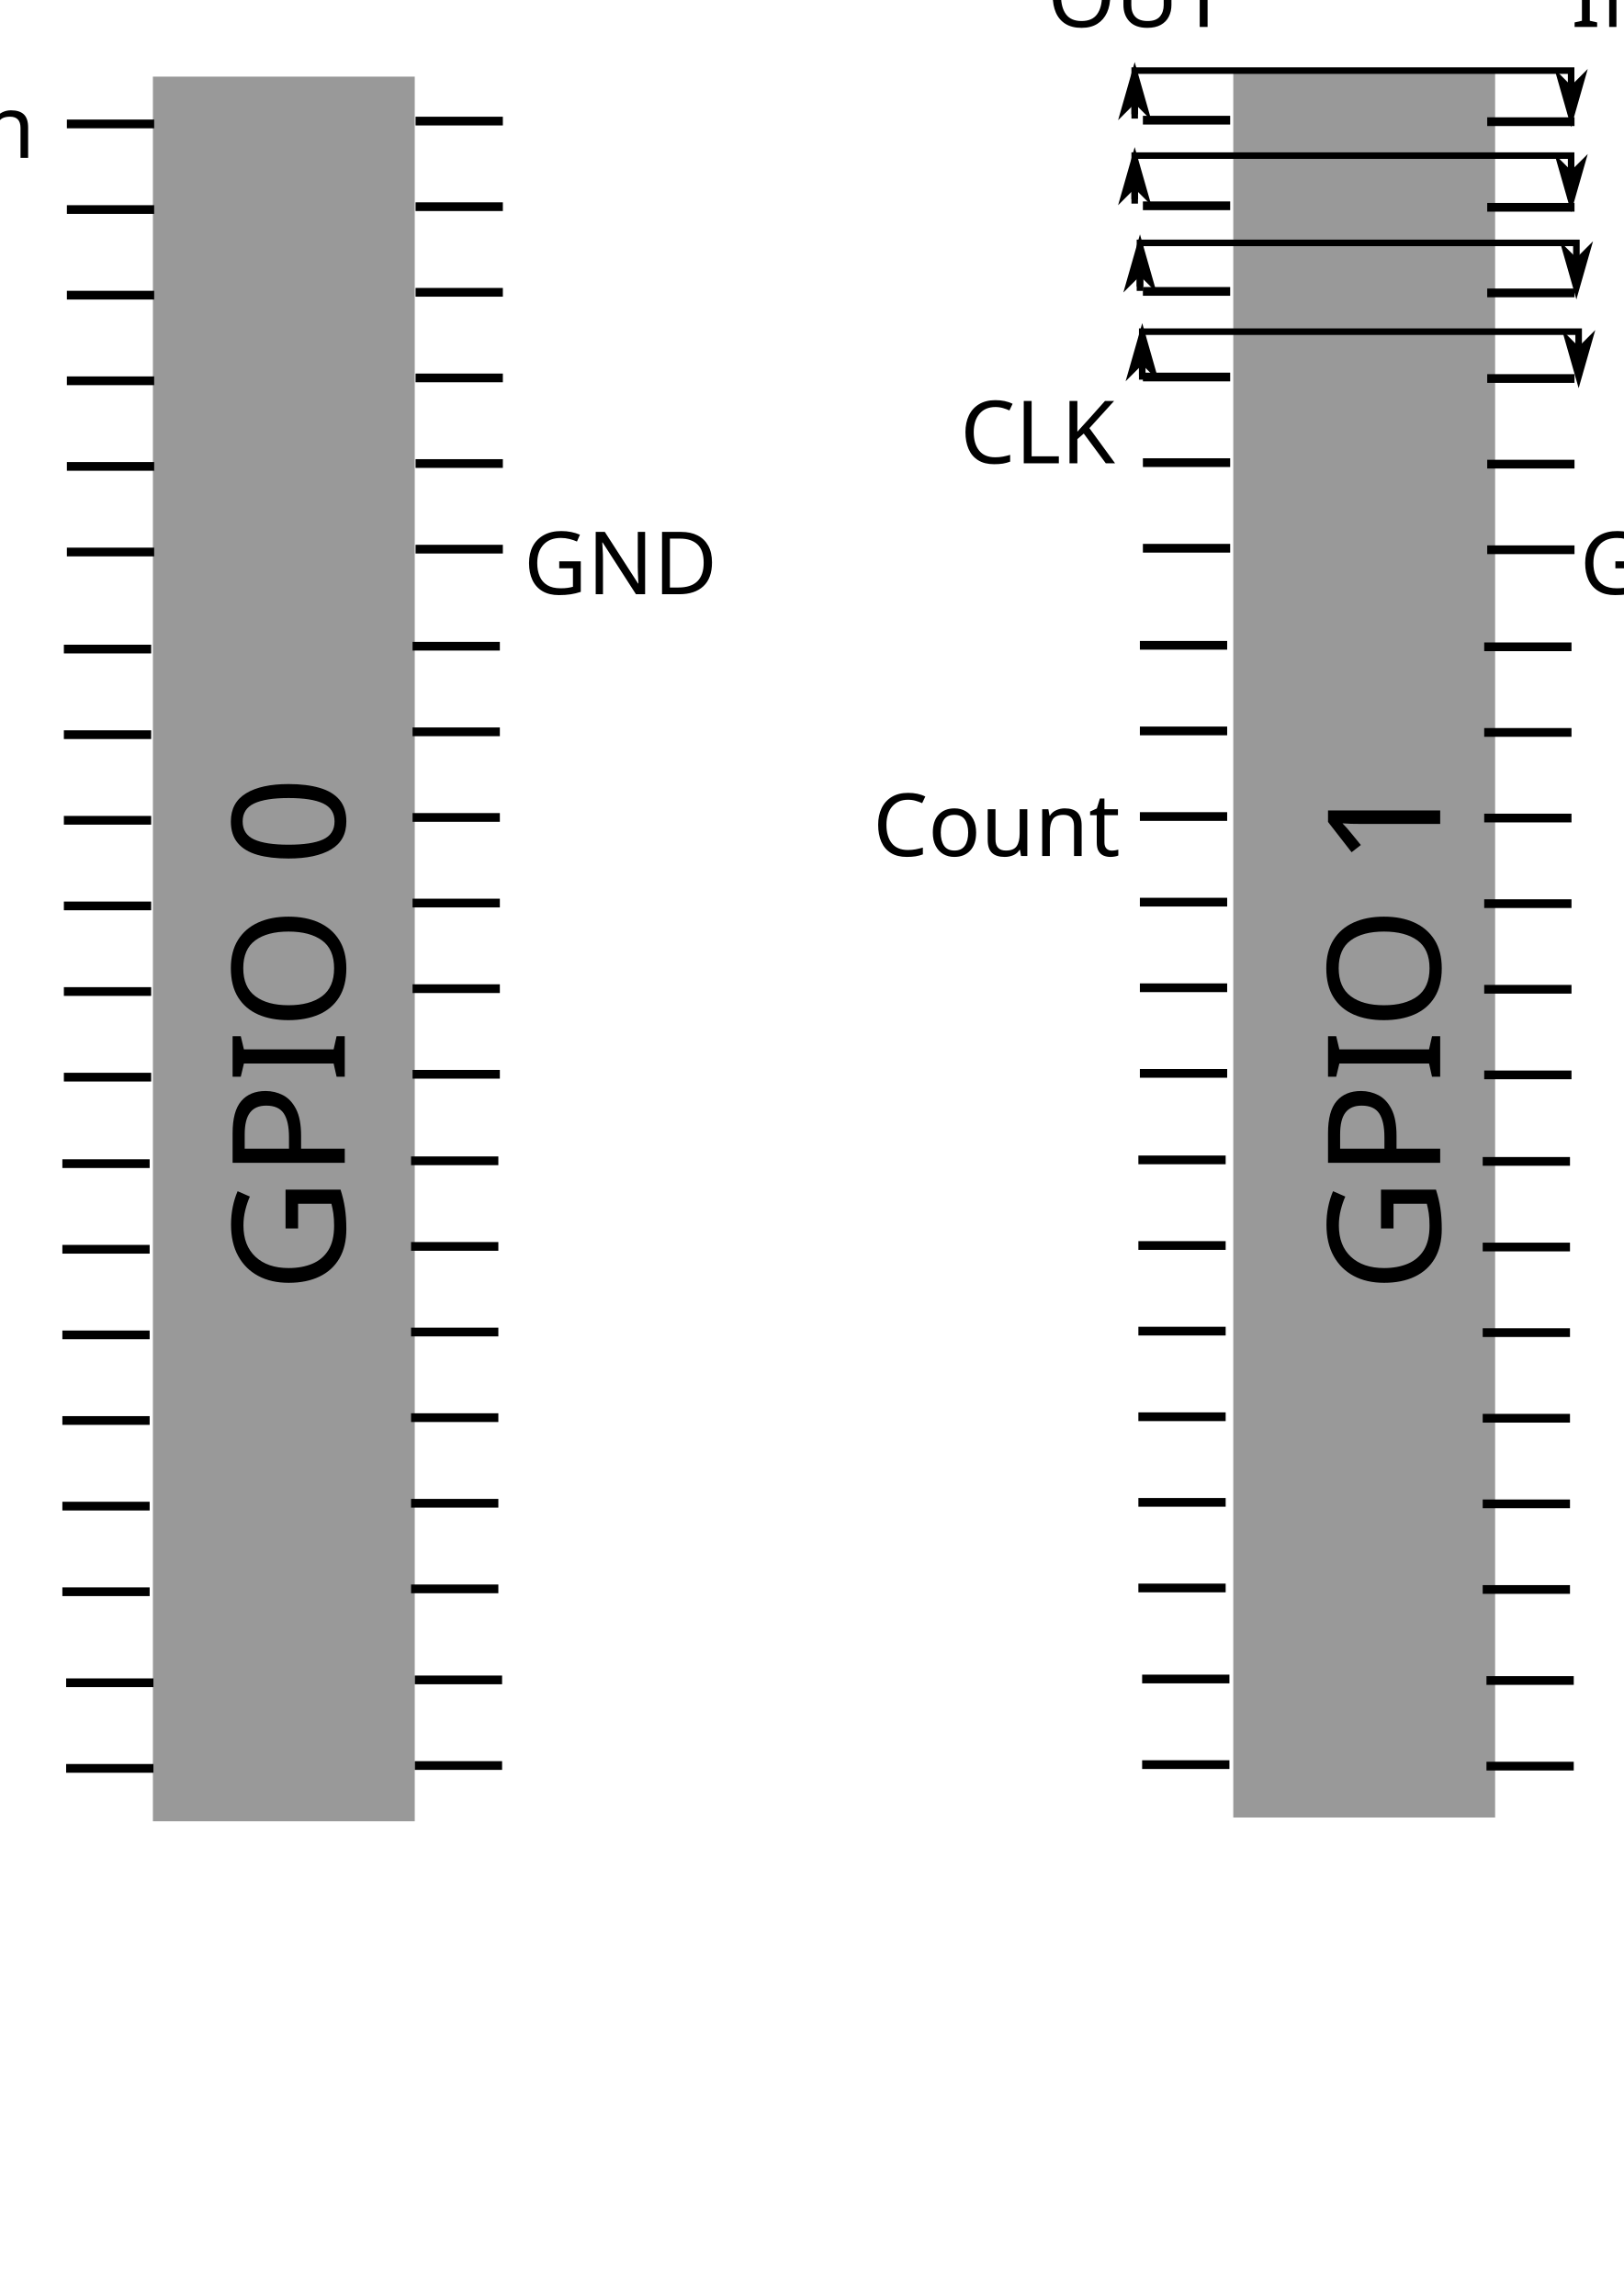
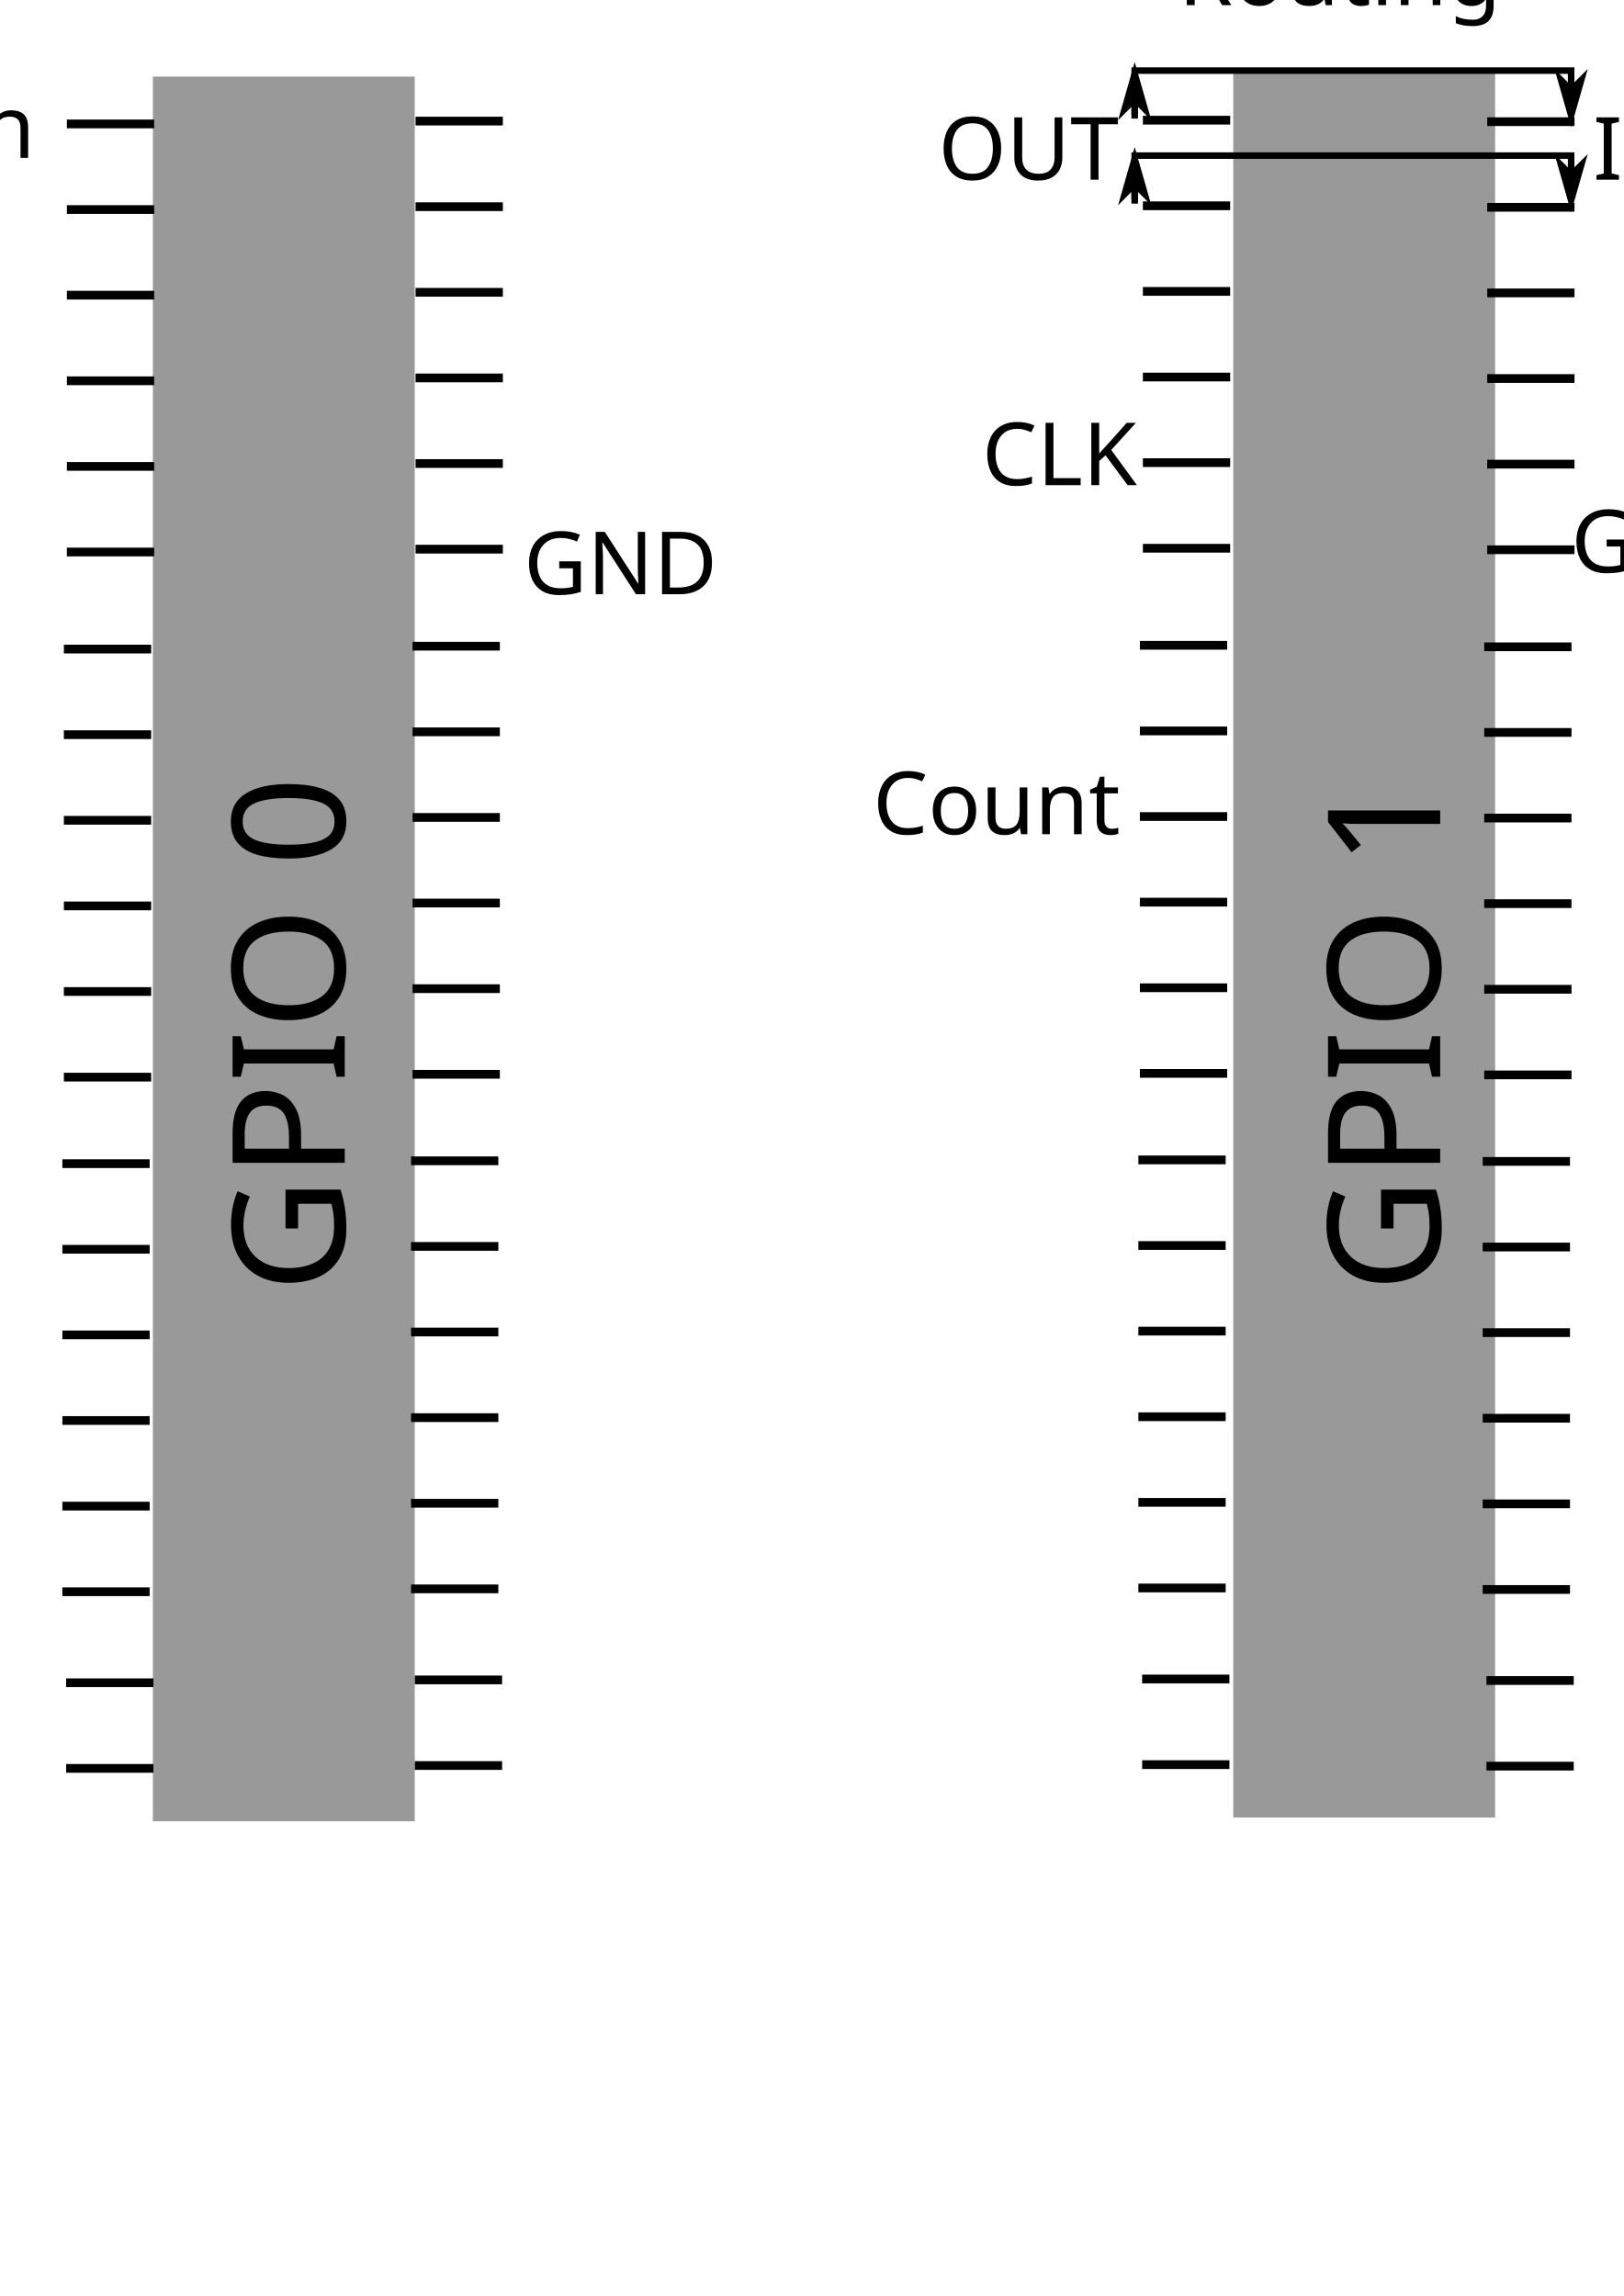
<svg xmlns="http://www.w3.org/2000/svg" width="744.094" height="1052.362" id="svg2" version="1.1">
  <defs id="defs4">
    <marker orient="auto" refY="0.0" refX="0.0" id="Arrow1Mend" style="overflow:visible;">
      <path id="path4334" d="M 0.0,0.0 L 5.0,-5.0 L -12.5,0.0 L 5.0,5.0 L 0.0,0.0 z " style="fill-rule:evenodd;stroke:#000000;stroke-width:1.0pt;" transform="scale(0.4) rotate(180) translate(10,0)" />
    </marker>
    <marker orient="auto" refY="0" refX="0" id="Arrow1Mend-0" style="overflow:visible">
      <path id="path4334-2" d="M 0,0 5,-5 -12.5,0 5,5 0,0 z" style="fill-rule:evenodd;stroke:#000000;stroke-width:1pt" transform="matrix(-0.4,0,0,-0.4,-4,0)" />
    </marker>
    <marker orient="auto" refY="0" refX="0" id="marker4978" style="overflow:visible">
      <path id="path4980" d="M 0,0 5,-5 -12.5,0 5,5 0,0 z" style="fill-rule:evenodd;stroke:#000000;stroke-width:1pt" transform="matrix(-0.4,0,0,-0.4,-4,0)" />
    </marker>
    <marker orient="auto" refY="0" refX="0" id="Arrow1Mend-4" style="overflow:visible">
      <path id="path4334-3" d="M 0,0 5,-5 -12.5,0 5,5 0,0 z" style="fill-rule:evenodd;stroke:#000000;stroke-width:1pt" transform="matrix(-0.4,0,0,-0.4,-4,0)" />
    </marker>
    <marker orient="auto" refY="0" refX="0" id="marker4978-0" style="overflow:visible">
      <path id="path4980-1" d="M 0,0 5,-5 -12.5,0 5,5 0,0 z" style="fill-rule:evenodd;stroke:#000000;stroke-width:1pt" transform="matrix(-0.4,0,0,-0.4,-4,0)" />
    </marker>
    <marker orient="auto" refY="0" refX="0" id="Arrow1Mend-9" style="overflow:visible">
      <path id="path4334-5" d="M 0,0 5,-5 -12.5,0 5,5 0,0 z" style="fill-rule:evenodd;stroke:#000000;stroke-width:1pt" transform="matrix(-0.4,0,0,-0.4,-4,0)" />
    </marker>
    <marker orient="auto" refY="0" refX="0" id="marker4978-6" style="overflow:visible">
      <path id="path4980-7" d="M 0,0 5,-5 -12.5,0 5,5 0,0 z" style="fill-rule:evenodd;stroke:#000000;stroke-width:1pt" transform="matrix(-0.4,0,0,-0.4,-4,0)" />
    </marker>
  </defs>
  <g id="layer1">
    <g id="g5126" transform="translate(60,0)">
      <rect y="35.121" x="10.069" height="799.655" width="120" id="rect2989" style="fill:#999999;fill-opacity:1;stroke:none" />
      <g transform="translate(-272.2069,-0.2758621)" id="g3945">
        <path style="fill:none;stroke:#000000;stroke-width:4;stroke-linecap:butt;stroke-linejoin:miter;stroke-miterlimit:4;stroke-opacity:1;stroke-dasharray:none" d="m 402.65,55.771 40,0" id="path3791" />
        <path style="fill:none;stroke:#000000;stroke-width:4;stroke-linecap:butt;stroke-linejoin:miter;stroke-miterlimit:4;stroke-opacity:1;stroke-dasharray:none" d="m 402.65,95.012 40,0" id="path3791-3" />
        <path style="fill:none;stroke:#000000;stroke-width:4;stroke-linecap:butt;stroke-linejoin:miter;stroke-miterlimit:4;stroke-opacity:1;stroke-dasharray:none" d="m 402.65,134.254 40,0" id="path3791-7" />
        <path style="fill:none;stroke:#000000;stroke-width:4;stroke-linecap:butt;stroke-linejoin:miter;stroke-miterlimit:4;stroke-opacity:1;stroke-dasharray:none" d="m 402.65,173.495 40,0" id="path3791-8" />
        <path style="fill:none;stroke:#000000;stroke-width:4;stroke-linecap:butt;stroke-linejoin:miter;stroke-miterlimit:4;stroke-opacity:1;stroke-dasharray:none" d="m 402.65,212.737 40,0" id="path3791-9" />
        <path style="fill:none;stroke:#000000;stroke-width:4;stroke-linecap:butt;stroke-linejoin:miter;stroke-miterlimit:4;stroke-opacity:1;stroke-dasharray:none" d="m 402.65,251.978 40,0" id="path3791-6" />
        <path style="fill:none;stroke:#000000;stroke-width:4;stroke-linecap:butt;stroke-linejoin:miter;stroke-miterlimit:4;stroke-opacity:1;stroke-dasharray:none" d="m 401.271,296.461 40,0" id="path3791-0" />
        <path style="fill:none;stroke:#000000;stroke-width:4;stroke-linecap:butt;stroke-linejoin:miter;stroke-miterlimit:4;stroke-opacity:1;stroke-dasharray:none" d="m 401.271,335.702 40,0" id="path3791-3-6" />
        <path style="fill:none;stroke:#000000;stroke-width:4;stroke-linecap:butt;stroke-linejoin:miter;stroke-miterlimit:4;stroke-opacity:1;stroke-dasharray:none" d="m 401.271,374.943 40,0" id="path3791-7-0" />
        <path style="fill:none;stroke:#000000;stroke-width:4;stroke-linecap:butt;stroke-linejoin:miter;stroke-miterlimit:4;stroke-opacity:1;stroke-dasharray:none" d="m 401.271,414.185 40,0" id="path3791-8-6" />
        <path style="fill:none;stroke:#000000;stroke-width:4;stroke-linecap:butt;stroke-linejoin:miter;stroke-miterlimit:4;stroke-opacity:1;stroke-dasharray:none" d="m 401.271,453.426 40,0" id="path3791-9-0" />
        <path style="fill:none;stroke:#000000;stroke-width:4;stroke-linecap:butt;stroke-linejoin:miter;stroke-miterlimit:4;stroke-opacity:1;stroke-dasharray:none" d="m 401.271,492.668 40,0" id="path3791-6-7" />
        <path style="fill:none;stroke:#000000;stroke-width:4;stroke-linecap:butt;stroke-linejoin:miter;stroke-miterlimit:4;stroke-opacity:1;stroke-dasharray:none" d="m 402.305,770.254 40,0" id="path3791-4" />
        <path style="fill:none;stroke:#000000;stroke-width:4;stroke-linecap:butt;stroke-linejoin:miter;stroke-miterlimit:4;stroke-opacity:1;stroke-dasharray:none" d="m 402.305,809.495 40,0" id="path3791-3-60" />
        <path style="fill:none;stroke:#000000;stroke-width:4;stroke-linecap:butt;stroke-linejoin:miter;stroke-miterlimit:4;stroke-opacity:1;stroke-dasharray:none" d="m 400.581,532.323 40,0" id="path3791-68" />
        <path style="fill:none;stroke:#000000;stroke-width:4;stroke-linecap:butt;stroke-linejoin:miter;stroke-miterlimit:4;stroke-opacity:1;stroke-dasharray:none" d="m 400.581,571.564 40,0" id="path3791-3-2" />
        <path style="fill:none;stroke:#000000;stroke-width:4;stroke-linecap:butt;stroke-linejoin:miter;stroke-miterlimit:4;stroke-opacity:1;stroke-dasharray:none" d="m 400.581,610.805 40,0" id="path3791-7-2" />
        <path style="fill:none;stroke:#000000;stroke-width:4;stroke-linecap:butt;stroke-linejoin:miter;stroke-miterlimit:4;stroke-opacity:1;stroke-dasharray:none" d="m 400.581,650.047 40,0" id="path3791-8-0" />
        <path style="fill:none;stroke:#000000;stroke-width:4;stroke-linecap:butt;stroke-linejoin:miter;stroke-miterlimit:4;stroke-opacity:1;stroke-dasharray:none" d="m 400.581,689.288 40,0" id="path3791-9-7" />
        <path style="fill:none;stroke:#000000;stroke-width:4;stroke-linecap:butt;stroke-linejoin:miter;stroke-miterlimit:4;stroke-opacity:1;stroke-dasharray:none" d="m 400.581,728.53 40,0" id="path3791-6-2" />
      </g>
      <g id="g3945-2" transform="translate(-432,1.034483)">
        <path style="fill:none;stroke:#000000;stroke-width:4;stroke-linecap:butt;stroke-linejoin:miter;stroke-miterlimit:4;stroke-opacity:1;stroke-dasharray:none" d="m 402.65,55.771 40,0" id="path3791-80" />
        <path style="fill:none;stroke:#000000;stroke-width:4;stroke-linecap:butt;stroke-linejoin:miter;stroke-miterlimit:4;stroke-opacity:1;stroke-dasharray:none" d="m 402.65,95.012 40,0" id="path3791-3-65" />
        <path style="fill:none;stroke:#000000;stroke-width:4;stroke-linecap:butt;stroke-linejoin:miter;stroke-miterlimit:4;stroke-opacity:1;stroke-dasharray:none" d="m 402.65,134.254 40,0" id="path3791-7-07" />
        <path style="fill:none;stroke:#000000;stroke-width:4;stroke-linecap:butt;stroke-linejoin:miter;stroke-miterlimit:4;stroke-opacity:1;stroke-dasharray:none" d="m 402.65,173.495 40,0" id="path3791-8-3" />
        <path style="fill:none;stroke:#000000;stroke-width:4;stroke-linecap:butt;stroke-linejoin:miter;stroke-miterlimit:4;stroke-opacity:1;stroke-dasharray:none" d="m 402.65,212.737 40,0" id="path3791-9-1" />
        <path style="fill:none;stroke:#000000;stroke-width:4;stroke-linecap:butt;stroke-linejoin:miter;stroke-miterlimit:4;stroke-opacity:1;stroke-dasharray:none" d="m 402.65,251.978 40,0" id="path3791-6-8" />
        <path style="fill:none;stroke:#000000;stroke-width:4;stroke-linecap:butt;stroke-linejoin:miter;stroke-miterlimit:4;stroke-opacity:1;stroke-dasharray:none" d="m 401.271,296.461 40,0" id="path3791-0-1" />
        <path style="fill:none;stroke:#000000;stroke-width:4;stroke-linecap:butt;stroke-linejoin:miter;stroke-miterlimit:4;stroke-opacity:1;stroke-dasharray:none" d="m 401.271,335.702 40,0" id="path3791-3-6-3" />
        <path style="fill:none;stroke:#000000;stroke-width:4;stroke-linecap:butt;stroke-linejoin:miter;stroke-miterlimit:4;stroke-opacity:1;stroke-dasharray:none" d="m 401.271,374.943 40,0" id="path3791-7-0-4" />
        <path style="fill:none;stroke:#000000;stroke-width:4;stroke-linecap:butt;stroke-linejoin:miter;stroke-miterlimit:4;stroke-opacity:1;stroke-dasharray:none" d="m 401.271,414.185 40,0" id="path3791-8-6-1" />
        <path style="fill:none;stroke:#000000;stroke-width:4;stroke-linecap:butt;stroke-linejoin:miter;stroke-miterlimit:4;stroke-opacity:1;stroke-dasharray:none" d="m 401.271,453.426 40,0" id="path3791-9-0-1" />
        <path style="fill:none;stroke:#000000;stroke-width:4;stroke-linecap:butt;stroke-linejoin:miter;stroke-miterlimit:4;stroke-opacity:1;stroke-dasharray:none" d="m 401.271,492.668 40,0" id="path3791-6-7-7" />
        <path style="fill:none;stroke:#000000;stroke-width:4;stroke-linecap:butt;stroke-linejoin:miter;stroke-miterlimit:4;stroke-opacity:1;stroke-dasharray:none" d="m 402.305,770.254 40,0" id="path3791-4-5" />
        <path style="fill:none;stroke:#000000;stroke-width:4;stroke-linecap:butt;stroke-linejoin:miter;stroke-miterlimit:4;stroke-opacity:1;stroke-dasharray:none" d="m 402.305,809.495 40,0" id="path3791-3-60-9" />
        <path style="fill:none;stroke:#000000;stroke-width:4;stroke-linecap:butt;stroke-linejoin:miter;stroke-miterlimit:4;stroke-opacity:1;stroke-dasharray:none" d="m 400.581,532.323 40,0" id="path3791-68-7" />
        <path style="fill:none;stroke:#000000;stroke-width:4;stroke-linecap:butt;stroke-linejoin:miter;stroke-miterlimit:4;stroke-opacity:1;stroke-dasharray:none" d="m 400.581,571.564 40,0" id="path3791-3-2-3" />
        <path style="fill:none;stroke:#000000;stroke-width:4;stroke-linecap:butt;stroke-linejoin:miter;stroke-miterlimit:4;stroke-opacity:1;stroke-dasharray:none" d="m 400.581,610.805 40,0" id="path3791-7-2-0" />
        <path style="fill:none;stroke:#000000;stroke-width:4;stroke-linecap:butt;stroke-linejoin:miter;stroke-miterlimit:4;stroke-opacity:1;stroke-dasharray:none" d="m 400.581,650.047 40,0" id="path3791-8-0-0" />
        <path style="fill:none;stroke:#000000;stroke-width:4;stroke-linecap:butt;stroke-linejoin:miter;stroke-miterlimit:4;stroke-opacity:1;stroke-dasharray:none" d="m 400.581,689.288 40,0" id="path3791-9-7-5" />
        <path style="fill:none;stroke:#000000;stroke-width:4;stroke-linecap:butt;stroke-linejoin:miter;stroke-miterlimit:4;stroke-opacity:1;stroke-dasharray:none" d="m 400.581,728.53 40,0" id="path3791-6-2-4" />
      </g>
      <text id="text4237" y="72.362" x="-152" style="font-size:20px;font-style:normal;font-weight:normal;line-height:125%;letter-spacing:0px;word-spacing:0px;fill:#000000;fill-opacity:1;stroke:none;font-family:Sans" xml:space="preserve">
        <tspan style="font-size:40px" y="72.362" x="-152" id="tspan4239">Glitch</tspan>
      </text>
      <text transform="matrix(0,-1,1,0,0,0)" id="text4241" y="98" x="-592.362" style="font-size:20px;font-style:normal;font-weight:normal;line-height:125%;letter-spacing:0px;word-spacing:0px;fill:#000000;fill-opacity:1;stroke:none;font-family:Sans" xml:space="preserve">
        <tspan style="font-size:72px" y="98" x="-592.362" id="tspan4243">GPIO 0</tspan>
      </text>
      <text id="text4270" y="272.362" x="180" style="font-size:20px;font-style:normal;font-weight:normal;line-height:125%;letter-spacing:0px;word-spacing:0px;fill:#000000;fill-opacity:1;stroke:none;font-family:Sans" xml:space="preserve">
        <tspan style="font-size:40px" y="272.362" x="180" id="tspan4272">GND</tspan>
      </text>
    </g>
-     <g id="g5177" transform="translate(80,0)">
-       <rect y="33.397" x="485.172" height="799.655" width="120" id="rect2989-6" style="fill:#999999;fill-opacity:1;stroke:none" />
-       <g transform="translate(198.8965,2e-5)" id="g3945-8">
-         <path style="fill:none;stroke:#000000;stroke-width:4;stroke-linecap:butt;stroke-linejoin:miter;stroke-miterlimit:4;stroke-opacity:1;stroke-dasharray:none" d="m 402.65,55.771 40,0" id="path3791-2" />
-         <path style="fill:none;stroke:#000000;stroke-width:4;stroke-linecap:butt;stroke-linejoin:miter;stroke-miterlimit:4;stroke-opacity:1;stroke-dasharray:none" d="m 402.65,95.012 40,0" id="path3791-3-8" />
-         <path style="fill:none;stroke:#000000;stroke-width:4;stroke-linecap:butt;stroke-linejoin:miter;stroke-miterlimit:4;stroke-opacity:1;stroke-dasharray:none" d="m 402.65,134.254 40,0" id="path3791-7-8" />
-         <path style="fill:none;stroke:#000000;stroke-width:4;stroke-linecap:butt;stroke-linejoin:miter;stroke-miterlimit:4;stroke-opacity:1;stroke-dasharray:none" d="m 402.65,173.495 40,0" id="path3791-8-5" />
-         <path style="fill:none;stroke:#000000;stroke-width:4;stroke-linecap:butt;stroke-linejoin:miter;stroke-miterlimit:4;stroke-opacity:1;stroke-dasharray:none" d="m 402.65,212.737 40,0" id="path3791-9-16" />
-         <path style="fill:none;stroke:#000000;stroke-width:4;stroke-linecap:butt;stroke-linejoin:miter;stroke-miterlimit:4;stroke-opacity:1;stroke-dasharray:none" d="m 402.65,251.978 40,0" id="path3791-6-79" />
-         <path style="fill:none;stroke:#000000;stroke-width:4;stroke-linecap:butt;stroke-linejoin:miter;stroke-miterlimit:4;stroke-opacity:1;stroke-dasharray:none" d="m 401.271,296.461 40,0" id="path3791-0-3" />
-         <path style="fill:none;stroke:#000000;stroke-width:4;stroke-linecap:butt;stroke-linejoin:miter;stroke-miterlimit:4;stroke-opacity:1;stroke-dasharray:none" d="m 401.271,335.702 40,0" id="path3791-3-6-9" />
-         <path style="fill:none;stroke:#000000;stroke-width:4;stroke-linecap:butt;stroke-linejoin:miter;stroke-miterlimit:4;stroke-opacity:1;stroke-dasharray:none" d="m 401.271,374.943 40,0" id="path3791-7-0-6" />
-         <path style="fill:none;stroke:#000000;stroke-width:4;stroke-linecap:butt;stroke-linejoin:miter;stroke-miterlimit:4;stroke-opacity:1;stroke-dasharray:none" d="m 401.271,414.185 40,0" id="path3791-8-6-7" />
-         <path style="fill:none;stroke:#000000;stroke-width:4;stroke-linecap:butt;stroke-linejoin:miter;stroke-miterlimit:4;stroke-opacity:1;stroke-dasharray:none" d="m 401.271,453.426 40,0" id="path3791-9-0-0" />
-         <path style="fill:none;stroke:#000000;stroke-width:4;stroke-linecap:butt;stroke-linejoin:miter;stroke-miterlimit:4;stroke-opacity:1;stroke-dasharray:none" d="m 401.271,492.668 40,0" id="path3791-6-7-4" />
-         <path style="fill:none;stroke:#000000;stroke-width:4;stroke-linecap:butt;stroke-linejoin:miter;stroke-miterlimit:4;stroke-opacity:1;stroke-dasharray:none" d="m 402.305,770.254 40,0" id="path3791-4-8" />
-         <path style="fill:none;stroke:#000000;stroke-width:4;stroke-linecap:butt;stroke-linejoin:miter;stroke-miterlimit:4;stroke-opacity:1;stroke-dasharray:none" d="m 402.305,809.495 40,0" id="path3791-3-60-6" />
-         <path style="fill:none;stroke:#000000;stroke-width:4;stroke-linecap:butt;stroke-linejoin:miter;stroke-miterlimit:4;stroke-opacity:1;stroke-dasharray:none" d="m 400.581,532.323 40,0" id="path3791-68-0" />
-         <path style="fill:none;stroke:#000000;stroke-width:4;stroke-linecap:butt;stroke-linejoin:miter;stroke-miterlimit:4;stroke-opacity:1;stroke-dasharray:none" d="m 400.581,571.564 40,0" id="path3791-3-2-2" />
-         <path style="fill:none;stroke:#000000;stroke-width:4;stroke-linecap:butt;stroke-linejoin:miter;stroke-miterlimit:4;stroke-opacity:1;stroke-dasharray:none" d="m 400.581,610.805 40,0" id="path3791-7-2-7" />
-         <path style="fill:none;stroke:#000000;stroke-width:4;stroke-linecap:butt;stroke-linejoin:miter;stroke-miterlimit:4;stroke-opacity:1;stroke-dasharray:none" d="m 400.581,650.047 40,0" id="path3791-8-0-7" />
-         <path style="fill:none;stroke:#000000;stroke-width:4;stroke-linecap:butt;stroke-linejoin:miter;stroke-miterlimit:4;stroke-opacity:1;stroke-dasharray:none" d="m 400.581,689.288 40,0" id="path3791-9-7-7" />
-         <path style="fill:none;stroke:#000000;stroke-width:4;stroke-linecap:butt;stroke-linejoin:miter;stroke-miterlimit:4;stroke-opacity:1;stroke-dasharray:none" d="m 400.581,728.53 40,0" id="path3791-6-2-8" />
-       </g>
-       <g id="g3945-2-7" transform="translate(41.10345,-0.6896352)">
-         <path style="fill:none;stroke:#000000;stroke-width:4;stroke-linecap:butt;stroke-linejoin:miter;stroke-miterlimit:4;stroke-opacity:1;stroke-dasharray:none" d="m 402.65,55.771 40,0" id="path3791-80-3" />
-         <path style="fill:none;stroke:#000000;stroke-width:4;stroke-linecap:butt;stroke-linejoin:miter;stroke-miterlimit:4;stroke-opacity:1;stroke-dasharray:none" d="m 402.65,95.012 40,0" id="path3791-3-65-8" />
-         <path style="fill:none;stroke:#000000;stroke-width:4;stroke-linecap:butt;stroke-linejoin:miter;stroke-miterlimit:4;stroke-opacity:1;stroke-dasharray:none" d="m 402.65,134.254 40,0" id="path3791-7-07-7" />
-         <path style="fill:none;stroke:#000000;stroke-width:4;stroke-linecap:butt;stroke-linejoin:miter;stroke-miterlimit:4;stroke-opacity:1;stroke-dasharray:none" d="m 402.65,173.495 40,0" id="path3791-8-3-0" />
-         <path style="fill:none;stroke:#000000;stroke-width:4;stroke-linecap:butt;stroke-linejoin:miter;stroke-miterlimit:4;stroke-opacity:1;stroke-dasharray:none" d="m 402.65,212.737 40,0" id="path3791-9-1-4" />
-         <path style="fill:none;stroke:#000000;stroke-width:4;stroke-linecap:butt;stroke-linejoin:miter;stroke-miterlimit:4;stroke-opacity:1;stroke-dasharray:none" d="m 402.65,251.978 40,0" id="path3791-6-8-6" />
-         <path style="fill:none;stroke:#000000;stroke-width:4;stroke-linecap:butt;stroke-linejoin:miter;stroke-miterlimit:4;stroke-opacity:1;stroke-dasharray:none" d="m 401.271,296.461 40,0" id="path3791-0-1-6" />
-         <path style="fill:none;stroke:#000000;stroke-width:4;stroke-linecap:butt;stroke-linejoin:miter;stroke-miterlimit:4;stroke-opacity:1;stroke-dasharray:none" d="m 401.271,335.702 40,0" id="path3791-3-6-3-3" />
-         <path style="fill:none;stroke:#000000;stroke-width:4;stroke-linecap:butt;stroke-linejoin:miter;stroke-miterlimit:4;stroke-opacity:1;stroke-dasharray:none" d="m 401.271,374.943 40,0" id="path3791-7-0-4-8" />
-         <path style="fill:none;stroke:#000000;stroke-width:4;stroke-linecap:butt;stroke-linejoin:miter;stroke-miterlimit:4;stroke-opacity:1;stroke-dasharray:none" d="m 401.271,414.185 40,0" id="path3791-8-6-1-7" />
-         <path style="fill:none;stroke:#000000;stroke-width:4;stroke-linecap:butt;stroke-linejoin:miter;stroke-miterlimit:4;stroke-opacity:1;stroke-dasharray:none" d="m 401.271,453.426 40,0" id="path3791-9-0-1-1" />
-         <path style="fill:none;stroke:#000000;stroke-width:4;stroke-linecap:butt;stroke-linejoin:miter;stroke-miterlimit:4;stroke-opacity:1;stroke-dasharray:none" d="m 401.271,492.668 40,0" id="path3791-6-7-7-5" />
-         <path style="fill:none;stroke:#000000;stroke-width:4;stroke-linecap:butt;stroke-linejoin:miter;stroke-miterlimit:4;stroke-opacity:1;stroke-dasharray:none" d="m 402.305,770.254 40,0" id="path3791-4-5-8" />
-         <path style="fill:none;stroke:#000000;stroke-width:4;stroke-linecap:butt;stroke-linejoin:miter;stroke-miterlimit:4;stroke-opacity:1;stroke-dasharray:none" d="m 402.305,809.495 40,0" id="path3791-3-60-9-9" />
-         <path style="fill:none;stroke:#000000;stroke-width:4;stroke-linecap:butt;stroke-linejoin:miter;stroke-miterlimit:4;stroke-opacity:1;stroke-dasharray:none" d="m 400.581,532.323 40,0" id="path3791-68-7-4" />
-         <path style="fill:none;stroke:#000000;stroke-width:4;stroke-linecap:butt;stroke-linejoin:miter;stroke-miterlimit:4;stroke-opacity:1;stroke-dasharray:none" d="m 400.581,571.564 40,0" id="path3791-3-2-3-9" />
-         <path style="fill:none;stroke:#000000;stroke-width:4;stroke-linecap:butt;stroke-linejoin:miter;stroke-miterlimit:4;stroke-opacity:1;stroke-dasharray:none" d="m 400.581,610.805 40,0" id="path3791-7-2-0-2" />
-         <path style="fill:none;stroke:#000000;stroke-width:4;stroke-linecap:butt;stroke-linejoin:miter;stroke-miterlimit:4;stroke-opacity:1;stroke-dasharray:none" d="m 400.581,650.047 40,0" id="path3791-8-0-0-4" />
-         <path style="fill:none;stroke:#000000;stroke-width:4;stroke-linecap:butt;stroke-linejoin:miter;stroke-miterlimit:4;stroke-opacity:1;stroke-dasharray:none" d="m 400.581,689.288 40,0" id="path3791-9-7-5-5" />
-         <path style="fill:none;stroke:#000000;stroke-width:4;stroke-linecap:butt;stroke-linejoin:miter;stroke-miterlimit:4;stroke-opacity:1;stroke-dasharray:none" d="m 400.581,728.53 40,0" id="path3791-6-2-4-1" />
-       </g>
-       <text transform="matrix(0,-1,1,0,0,0)" id="text4241-4" y="580" x="-592.362" style="font-size:20px;font-style:normal;font-weight:normal;line-height:125%;letter-spacing:0px;word-spacing:0px;fill:#000000;fill-opacity:1;stroke:none;font-family:Sans" xml:space="preserve">
-         <tspan style="font-size:72px" y="580" x="-592.362" id="tspan4243-2">GPIO 1</tspan>
-       </text>
-       <g id="g4962">
-         <path style="fill:none;stroke:#000000;stroke-width:3;stroke-linecap:butt;stroke-linejoin:miter;stroke-miterlimit:4;stroke-opacity:1;stroke-dasharray:none;marker-end:url(#Arrow1Mend)" d="m 440,52.362 0,-20 200,0 0,20" id="path4319" />
-         <path style="fill:none;stroke:#000000;stroke-width:3;stroke-linecap:butt;stroke-linejoin:miter;stroke-miterlimit:4;stroke-opacity:1;stroke-dasharray:none;marker-end:url(#Arrow1Mend)" d="m 440,54.362 0,-20" id="path4765" />
-       </g>
-       <g id="g4962-4" transform="translate(0,38.96552)">
-         <path style="fill:none;stroke:#000000;stroke-width:3;stroke-linecap:butt;stroke-linejoin:miter;stroke-miterlimit:4;stroke-opacity:1;stroke-dasharray:none;marker-end:url(#Arrow1Mend)" d="m 440,52.362 0,-20 200,0 0,20" id="path4319-4" />
-         <path style="fill:none;stroke:#000000;stroke-width:3;stroke-linecap:butt;stroke-linejoin:miter;stroke-miterlimit:4;stroke-opacity:1;stroke-dasharray:none;marker-end:url(#Arrow1Mend)" d="m 440,54.362 0,-20" id="path4765-9" />
-       </g>
-       <g id="g4962-8" transform="translate(2.413793,78.96552)">
-         <path style="fill:none;stroke:#000000;stroke-width:3;stroke-linecap:butt;stroke-linejoin:miter;stroke-miterlimit:4;stroke-opacity:1;stroke-dasharray:none;marker-end:url(#Arrow1Mend)" d="m 440,52.362 0,-20 200,0 0,20" id="path4319-0" />
-         <path style="fill:none;stroke:#000000;stroke-width:3;stroke-linecap:butt;stroke-linejoin:miter;stroke-miterlimit:4;stroke-opacity:1;stroke-dasharray:none;marker-end:url(#Arrow1Mend)" d="m 440,54.362 0,-20" id="path4765-8" />
-       </g>
-       <g id="g4962-0" transform="translate(3.448276,119.6552)">
-         <path style="fill:none;stroke:#000000;stroke-width:3;stroke-linecap:butt;stroke-linejoin:miter;stroke-miterlimit:4;stroke-opacity:1;stroke-dasharray:none;marker-end:url(#Arrow1Mend)" d="m 440,52.362 0,-20 200,0 0,20" id="path4319-7" />
-         <path style="fill:none;stroke:#000000;stroke-width:3;stroke-linecap:butt;stroke-linejoin:miter;stroke-miterlimit:4;stroke-opacity:1;stroke-dasharray:none;marker-end:url(#Arrow1Mend)" d="m 440,54.362 0,-20" id="path4765-4" />
-       </g>
-       <text id="text5042" y="12.362" x="400" style="font-size:20px;font-style:normal;font-weight:normal;line-height:125%;letter-spacing:0px;word-spacing:0px;fill:#000000;fill-opacity:1;stroke:none;font-family:Sans" xml:space="preserve">
-         <tspan style="font-size:40px" y="12.362" x="400" id="tspan5044">OUT</tspan>
-       </text>
-       <text id="text5046" y="12.362" x="640" style="font-size:40px;font-style:normal;font-weight:normal;line-height:125%;letter-spacing:0px;word-spacing:0px;fill:#000000;fill-opacity:1;stroke:none;font-family:Sans" xml:space="preserve">
-         <tspan y="12.362" x="640" id="tspan5048">IN</tspan>
-       </text>
-       <text id="text5050" y="212.362" x="360" style="font-size:40px;font-style:normal;font-weight:normal;line-height:125%;letter-spacing:0px;word-spacing:0px;fill:#000000;fill-opacity:1;stroke:none;font-family:Sans" xml:space="preserve">
-         <tspan y="212.362" x="360" id="tspan5052">CLK</tspan>
-       </text>
-       <text id="text5054" y="392.362" x="320" style="font-size:40px;font-style:normal;font-weight:normal;line-height:125%;letter-spacing:0px;word-spacing:0px;fill:#000000;fill-opacity:1;stroke:none;font-family:Sans" xml:space="preserve">
-         <tspan y="392.362" x="320" id="tspan5056">Count</tspan>
-       </text>
-       <text id="text4270-3" y="272.362" x="644" style="font-size:20px;font-style:normal;font-weight:normal;line-height:125%;letter-spacing:0px;word-spacing:0px;fill:#000000;fill-opacity:1;stroke:none;font-family:Sans" xml:space="preserve">
-         <tspan style="font-size:40px" y="272.362" x="644" id="tspan4272-4">GND</tspan>
-       </text>
-       <text id="text5122" y="-67.638" x="460" style="font-size:40px;font-style:normal;font-weight:normal;line-height:125%;letter-spacing:0px;word-spacing:0px;fill:#000000;fill-opacity:1;stroke:none;font-family:Sans" xml:space="preserve">
-         <tspan y="-67.638" x="460" id="tspan5124">Routing</tspan>
-       </text>
+     <rect style="fill:#999999;fill-opacity:1;stroke:none" id="rect2989-6" width="120" height="799.655" x="565.172" y="33.397" />
+     <g id="g3945-8" transform="translate(278.8965,2e-5)">
+       <path id="path3791-2" d="m 402.65,55.771 40,0" style="fill:none;stroke:#000000;stroke-width:4;stroke-linecap:butt;stroke-linejoin:miter;stroke-miterlimit:4;stroke-opacity:1;stroke-dasharray:none" />
+       <path id="path3791-3-8" d="m 402.65,95.012 40,0" style="fill:none;stroke:#000000;stroke-width:4;stroke-linecap:butt;stroke-linejoin:miter;stroke-miterlimit:4;stroke-opacity:1;stroke-dasharray:none" />
+       <path id="path3791-7-8" d="m 402.65,134.254 40,0" style="fill:none;stroke:#000000;stroke-width:4;stroke-linecap:butt;stroke-linejoin:miter;stroke-miterlimit:4;stroke-opacity:1;stroke-dasharray:none" />
+       <path id="path3791-8-5" d="m 402.65,173.495 40,0" style="fill:none;stroke:#000000;stroke-width:4;stroke-linecap:butt;stroke-linejoin:miter;stroke-miterlimit:4;stroke-opacity:1;stroke-dasharray:none" />
+       <path id="path3791-9-16" d="m 402.65,212.737 40,0" style="fill:none;stroke:#000000;stroke-width:4;stroke-linecap:butt;stroke-linejoin:miter;stroke-miterlimit:4;stroke-opacity:1;stroke-dasharray:none" />
+       <path id="path3791-6-79" d="m 402.65,251.978 40,0" style="fill:none;stroke:#000000;stroke-width:4;stroke-linecap:butt;stroke-linejoin:miter;stroke-miterlimit:4;stroke-opacity:1;stroke-dasharray:none" />
+       <path id="path3791-0-3" d="m 401.271,296.461 40,0" style="fill:none;stroke:#000000;stroke-width:4;stroke-linecap:butt;stroke-linejoin:miter;stroke-miterlimit:4;stroke-opacity:1;stroke-dasharray:none" />
+       <path id="path3791-3-6-9" d="m 401.271,335.702 40,0" style="fill:none;stroke:#000000;stroke-width:4;stroke-linecap:butt;stroke-linejoin:miter;stroke-miterlimit:4;stroke-opacity:1;stroke-dasharray:none" />
+       <path id="path3791-7-0-6" d="m 401.271,374.943 40,0" style="fill:none;stroke:#000000;stroke-width:4;stroke-linecap:butt;stroke-linejoin:miter;stroke-miterlimit:4;stroke-opacity:1;stroke-dasharray:none" />
+       <path id="path3791-8-6-7" d="m 401.271,414.185 40,0" style="fill:none;stroke:#000000;stroke-width:4;stroke-linecap:butt;stroke-linejoin:miter;stroke-miterlimit:4;stroke-opacity:1;stroke-dasharray:none" />
+       <path id="path3791-9-0-0" d="m 401.271,453.426 40,0" style="fill:none;stroke:#000000;stroke-width:4;stroke-linecap:butt;stroke-linejoin:miter;stroke-miterlimit:4;stroke-opacity:1;stroke-dasharray:none" />
+       <path id="path3791-6-7-4" d="m 401.271,492.668 40,0" style="fill:none;stroke:#000000;stroke-width:4;stroke-linecap:butt;stroke-linejoin:miter;stroke-miterlimit:4;stroke-opacity:1;stroke-dasharray:none" />
+       <path id="path3791-4-8" d="m 402.305,770.254 40,0" style="fill:none;stroke:#000000;stroke-width:4;stroke-linecap:butt;stroke-linejoin:miter;stroke-miterlimit:4;stroke-opacity:1;stroke-dasharray:none" />
+       <path id="path3791-3-60-6" d="m 402.305,809.495 40,0" style="fill:none;stroke:#000000;stroke-width:4;stroke-linecap:butt;stroke-linejoin:miter;stroke-miterlimit:4;stroke-opacity:1;stroke-dasharray:none" />
+       <path id="path3791-68-0" d="m 400.581,532.323 40,0" style="fill:none;stroke:#000000;stroke-width:4;stroke-linecap:butt;stroke-linejoin:miter;stroke-miterlimit:4;stroke-opacity:1;stroke-dasharray:none" />
+       <path id="path3791-3-2-2" d="m 400.581,571.564 40,0" style="fill:none;stroke:#000000;stroke-width:4;stroke-linecap:butt;stroke-linejoin:miter;stroke-miterlimit:4;stroke-opacity:1;stroke-dasharray:none" />
+       <path id="path3791-7-2-7" d="m 400.581,610.805 40,0" style="fill:none;stroke:#000000;stroke-width:4;stroke-linecap:butt;stroke-linejoin:miter;stroke-miterlimit:4;stroke-opacity:1;stroke-dasharray:none" />
+       <path id="path3791-8-0-7" d="m 400.581,650.047 40,0" style="fill:none;stroke:#000000;stroke-width:4;stroke-linecap:butt;stroke-linejoin:miter;stroke-miterlimit:4;stroke-opacity:1;stroke-dasharray:none" />
+       <path id="path3791-9-7-7" d="m 400.581,689.288 40,0" style="fill:none;stroke:#000000;stroke-width:4;stroke-linecap:butt;stroke-linejoin:miter;stroke-miterlimit:4;stroke-opacity:1;stroke-dasharray:none" />
+       <path id="path3791-6-2-8" d="m 400.581,728.53 40,0" style="fill:none;stroke:#000000;stroke-width:4;stroke-linecap:butt;stroke-linejoin:miter;stroke-miterlimit:4;stroke-opacity:1;stroke-dasharray:none" />
    </g>
+     <g transform="translate(121.1034,-0.6896352)" id="g3945-2-7">
+       <path id="path3791-80-3" d="m 402.65,55.771 40,0" style="fill:none;stroke:#000000;stroke-width:4;stroke-linecap:butt;stroke-linejoin:miter;stroke-miterlimit:4;stroke-opacity:1;stroke-dasharray:none" />
+       <path id="path3791-3-65-8" d="m 402.65,95.012 40,0" style="fill:none;stroke:#000000;stroke-width:4;stroke-linecap:butt;stroke-linejoin:miter;stroke-miterlimit:4;stroke-opacity:1;stroke-dasharray:none" />
+       <path id="path3791-7-07-7" d="m 402.65,134.254 40,0" style="fill:none;stroke:#000000;stroke-width:4;stroke-linecap:butt;stroke-linejoin:miter;stroke-miterlimit:4;stroke-opacity:1;stroke-dasharray:none" />
+       <path id="path3791-8-3-0" d="m 402.65,173.495 40,0" style="fill:none;stroke:#000000;stroke-width:4;stroke-linecap:butt;stroke-linejoin:miter;stroke-miterlimit:4;stroke-opacity:1;stroke-dasharray:none" />
+       <path id="path3791-9-1-4" d="m 402.65,212.737 40,0" style="fill:none;stroke:#000000;stroke-width:4;stroke-linecap:butt;stroke-linejoin:miter;stroke-miterlimit:4;stroke-opacity:1;stroke-dasharray:none" />
+       <path id="path3791-6-8-6" d="m 402.65,251.978 40,0" style="fill:none;stroke:#000000;stroke-width:4;stroke-linecap:butt;stroke-linejoin:miter;stroke-miterlimit:4;stroke-opacity:1;stroke-dasharray:none" />
+       <path id="path3791-0-1-6" d="m 401.271,296.461 40,0" style="fill:none;stroke:#000000;stroke-width:4;stroke-linecap:butt;stroke-linejoin:miter;stroke-miterlimit:4;stroke-opacity:1;stroke-dasharray:none" />
+       <path id="path3791-3-6-3-3" d="m 401.271,335.702 40,0" style="fill:none;stroke:#000000;stroke-width:4;stroke-linecap:butt;stroke-linejoin:miter;stroke-miterlimit:4;stroke-opacity:1;stroke-dasharray:none" />
+       <path id="path3791-7-0-4-8" d="m 401.271,374.943 40,0" style="fill:none;stroke:#000000;stroke-width:4;stroke-linecap:butt;stroke-linejoin:miter;stroke-miterlimit:4;stroke-opacity:1;stroke-dasharray:none" />
+       <path id="path3791-8-6-1-7" d="m 401.271,414.185 40,0" style="fill:none;stroke:#000000;stroke-width:4;stroke-linecap:butt;stroke-linejoin:miter;stroke-miterlimit:4;stroke-opacity:1;stroke-dasharray:none" />
+       <path id="path3791-9-0-1-1" d="m 401.271,453.426 40,0" style="fill:none;stroke:#000000;stroke-width:4;stroke-linecap:butt;stroke-linejoin:miter;stroke-miterlimit:4;stroke-opacity:1;stroke-dasharray:none" />
+       <path id="path3791-6-7-7-5" d="m 401.271,492.668 40,0" style="fill:none;stroke:#000000;stroke-width:4;stroke-linecap:butt;stroke-linejoin:miter;stroke-miterlimit:4;stroke-opacity:1;stroke-dasharray:none" />
+       <path id="path3791-4-5-8" d="m 402.305,770.254 40,0" style="fill:none;stroke:#000000;stroke-width:4;stroke-linecap:butt;stroke-linejoin:miter;stroke-miterlimit:4;stroke-opacity:1;stroke-dasharray:none" />
+       <path id="path3791-3-60-9-9" d="m 402.305,809.495 40,0" style="fill:none;stroke:#000000;stroke-width:4;stroke-linecap:butt;stroke-linejoin:miter;stroke-miterlimit:4;stroke-opacity:1;stroke-dasharray:none" />
+       <path id="path3791-68-7-4" d="m 400.581,532.323 40,0" style="fill:none;stroke:#000000;stroke-width:4;stroke-linecap:butt;stroke-linejoin:miter;stroke-miterlimit:4;stroke-opacity:1;stroke-dasharray:none" />
+       <path id="path3791-3-2-3-9" d="m 400.581,571.564 40,0" style="fill:none;stroke:#000000;stroke-width:4;stroke-linecap:butt;stroke-linejoin:miter;stroke-miterlimit:4;stroke-opacity:1;stroke-dasharray:none" />
+       <path id="path3791-7-2-0-2" d="m 400.581,610.805 40,0" style="fill:none;stroke:#000000;stroke-width:4;stroke-linecap:butt;stroke-linejoin:miter;stroke-miterlimit:4;stroke-opacity:1;stroke-dasharray:none" />
+       <path id="path3791-8-0-0-4" d="m 400.581,650.047 40,0" style="fill:none;stroke:#000000;stroke-width:4;stroke-linecap:butt;stroke-linejoin:miter;stroke-miterlimit:4;stroke-opacity:1;stroke-dasharray:none" />
+       <path id="path3791-9-7-5-5" d="m 400.581,689.288 40,0" style="fill:none;stroke:#000000;stroke-width:4;stroke-linecap:butt;stroke-linejoin:miter;stroke-miterlimit:4;stroke-opacity:1;stroke-dasharray:none" />
+       <path id="path3791-6-2-4-1" d="m 400.581,728.53 40,0" style="fill:none;stroke:#000000;stroke-width:4;stroke-linecap:butt;stroke-linejoin:miter;stroke-miterlimit:4;stroke-opacity:1;stroke-dasharray:none" />
+     </g>
+     <text xml:space="preserve" style="font-size:20px;font-style:normal;font-weight:normal;line-height:125%;letter-spacing:0px;word-spacing:0px;fill:#000000;fill-opacity:1;stroke:none;font-family:Sans" x="-592.362" y="660" id="text4241-4" transform="matrix(0,-1,1,0,0,0)">
+       <tspan id="tspan4243-2" x="-592.362" y="660" style="font-size:72px">GPIO 1</tspan>
+     </text>
+     <g id="g4962" transform="translate(80,0)">
+       <path id="path4319" d="m 440,52.362 0,-20 200,0 0,20" style="fill:none;stroke:#000000;stroke-width:3;stroke-linecap:butt;stroke-linejoin:miter;stroke-miterlimit:4;stroke-opacity:1;stroke-dasharray:none;marker-end:url(#Arrow1Mend)" />
+       <path id="path4765" d="m 440,54.362 0,-20" style="fill:none;stroke:#000000;stroke-width:3;stroke-linecap:butt;stroke-linejoin:miter;stroke-miterlimit:4;stroke-opacity:1;stroke-dasharray:none;marker-end:url(#Arrow1Mend)" />
+     </g>
+     <g transform="translate(80,38.96552)" id="g4962-4">
+       <path id="path4319-4" d="m 440,52.362 0,-20 200,0 0,20" style="fill:none;stroke:#000000;stroke-width:3;stroke-linecap:butt;stroke-linejoin:miter;stroke-miterlimit:4;stroke-opacity:1;stroke-dasharray:none;marker-end:url(#Arrow1Mend)" />
+       <path id="path4765-9" d="m 440,54.362 0,-20" style="fill:none;stroke:#000000;stroke-width:3;stroke-linecap:butt;stroke-linejoin:miter;stroke-miterlimit:4;stroke-opacity:1;stroke-dasharray:none;marker-end:url(#Arrow1Mend)" />
+     </g>
+     <text xml:space="preserve" style="font-size:20px;font-style:normal;font-weight:normal;line-height:125%;letter-spacing:0px;word-spacing:0px;fill:#000000;fill-opacity:1;stroke:none;font-family:Sans" x="430" y="82.362" id="text5042">
+       <tspan id="tspan5044" x="430" y="82.362" style="font-size:40px">OUT</tspan>
+     </text>
+     <text xml:space="preserve" style="font-size:40px;font-style:normal;font-weight:normal;line-height:125%;letter-spacing:0px;word-spacing:0px;fill:#000000;fill-opacity:1;stroke:none;font-family:Sans" x="730" y="82.362" id="text5046">
+       <tspan id="tspan5048" x="730" y="82.362">IN</tspan>
+     </text>
+     <text xml:space="preserve" style="font-size:40px;font-style:normal;font-weight:normal;line-height:125%;letter-spacing:0px;word-spacing:0px;fill:#000000;fill-opacity:1;stroke:none;font-family:Sans" x="450" y="222.362" id="text5050">
+       <tspan id="tspan5052" x="450" y="222.362">CLK</tspan>
+     </text>
+     <text xml:space="preserve" style="font-size:40px;font-style:normal;font-weight:normal;line-height:125%;letter-spacing:0px;word-spacing:0px;fill:#000000;fill-opacity:1;stroke:none;font-family:Sans" x="400" y="382.362" id="text5054">
+       <tspan id="tspan5056" x="400" y="382.362">Count</tspan>
+     </text>
+     <text xml:space="preserve" style="font-size:20px;font-style:normal;font-weight:normal;line-height:125%;letter-spacing:0px;word-spacing:0px;fill:#000000;fill-opacity:1;stroke:none;font-family:Sans" x="720" y="262.362" id="text4270-3">
+       <tspan id="tspan4272-4" x="720" y="262.362" style="font-size:40px">GND</tspan>
+     </text>
+     <text xml:space="preserve" style="font-size:40px;font-style:normal;font-weight:normal;line-height:125%;letter-spacing:0px;word-spacing:0px;fill:#000000;fill-opacity:1;stroke:none;font-family:Sans" x="540" y="2.362" id="text5122">
+       <tspan id="tspan5124" x="540" y="2.362">Routing</tspan>
+     </text>
  </g>
</svg>
